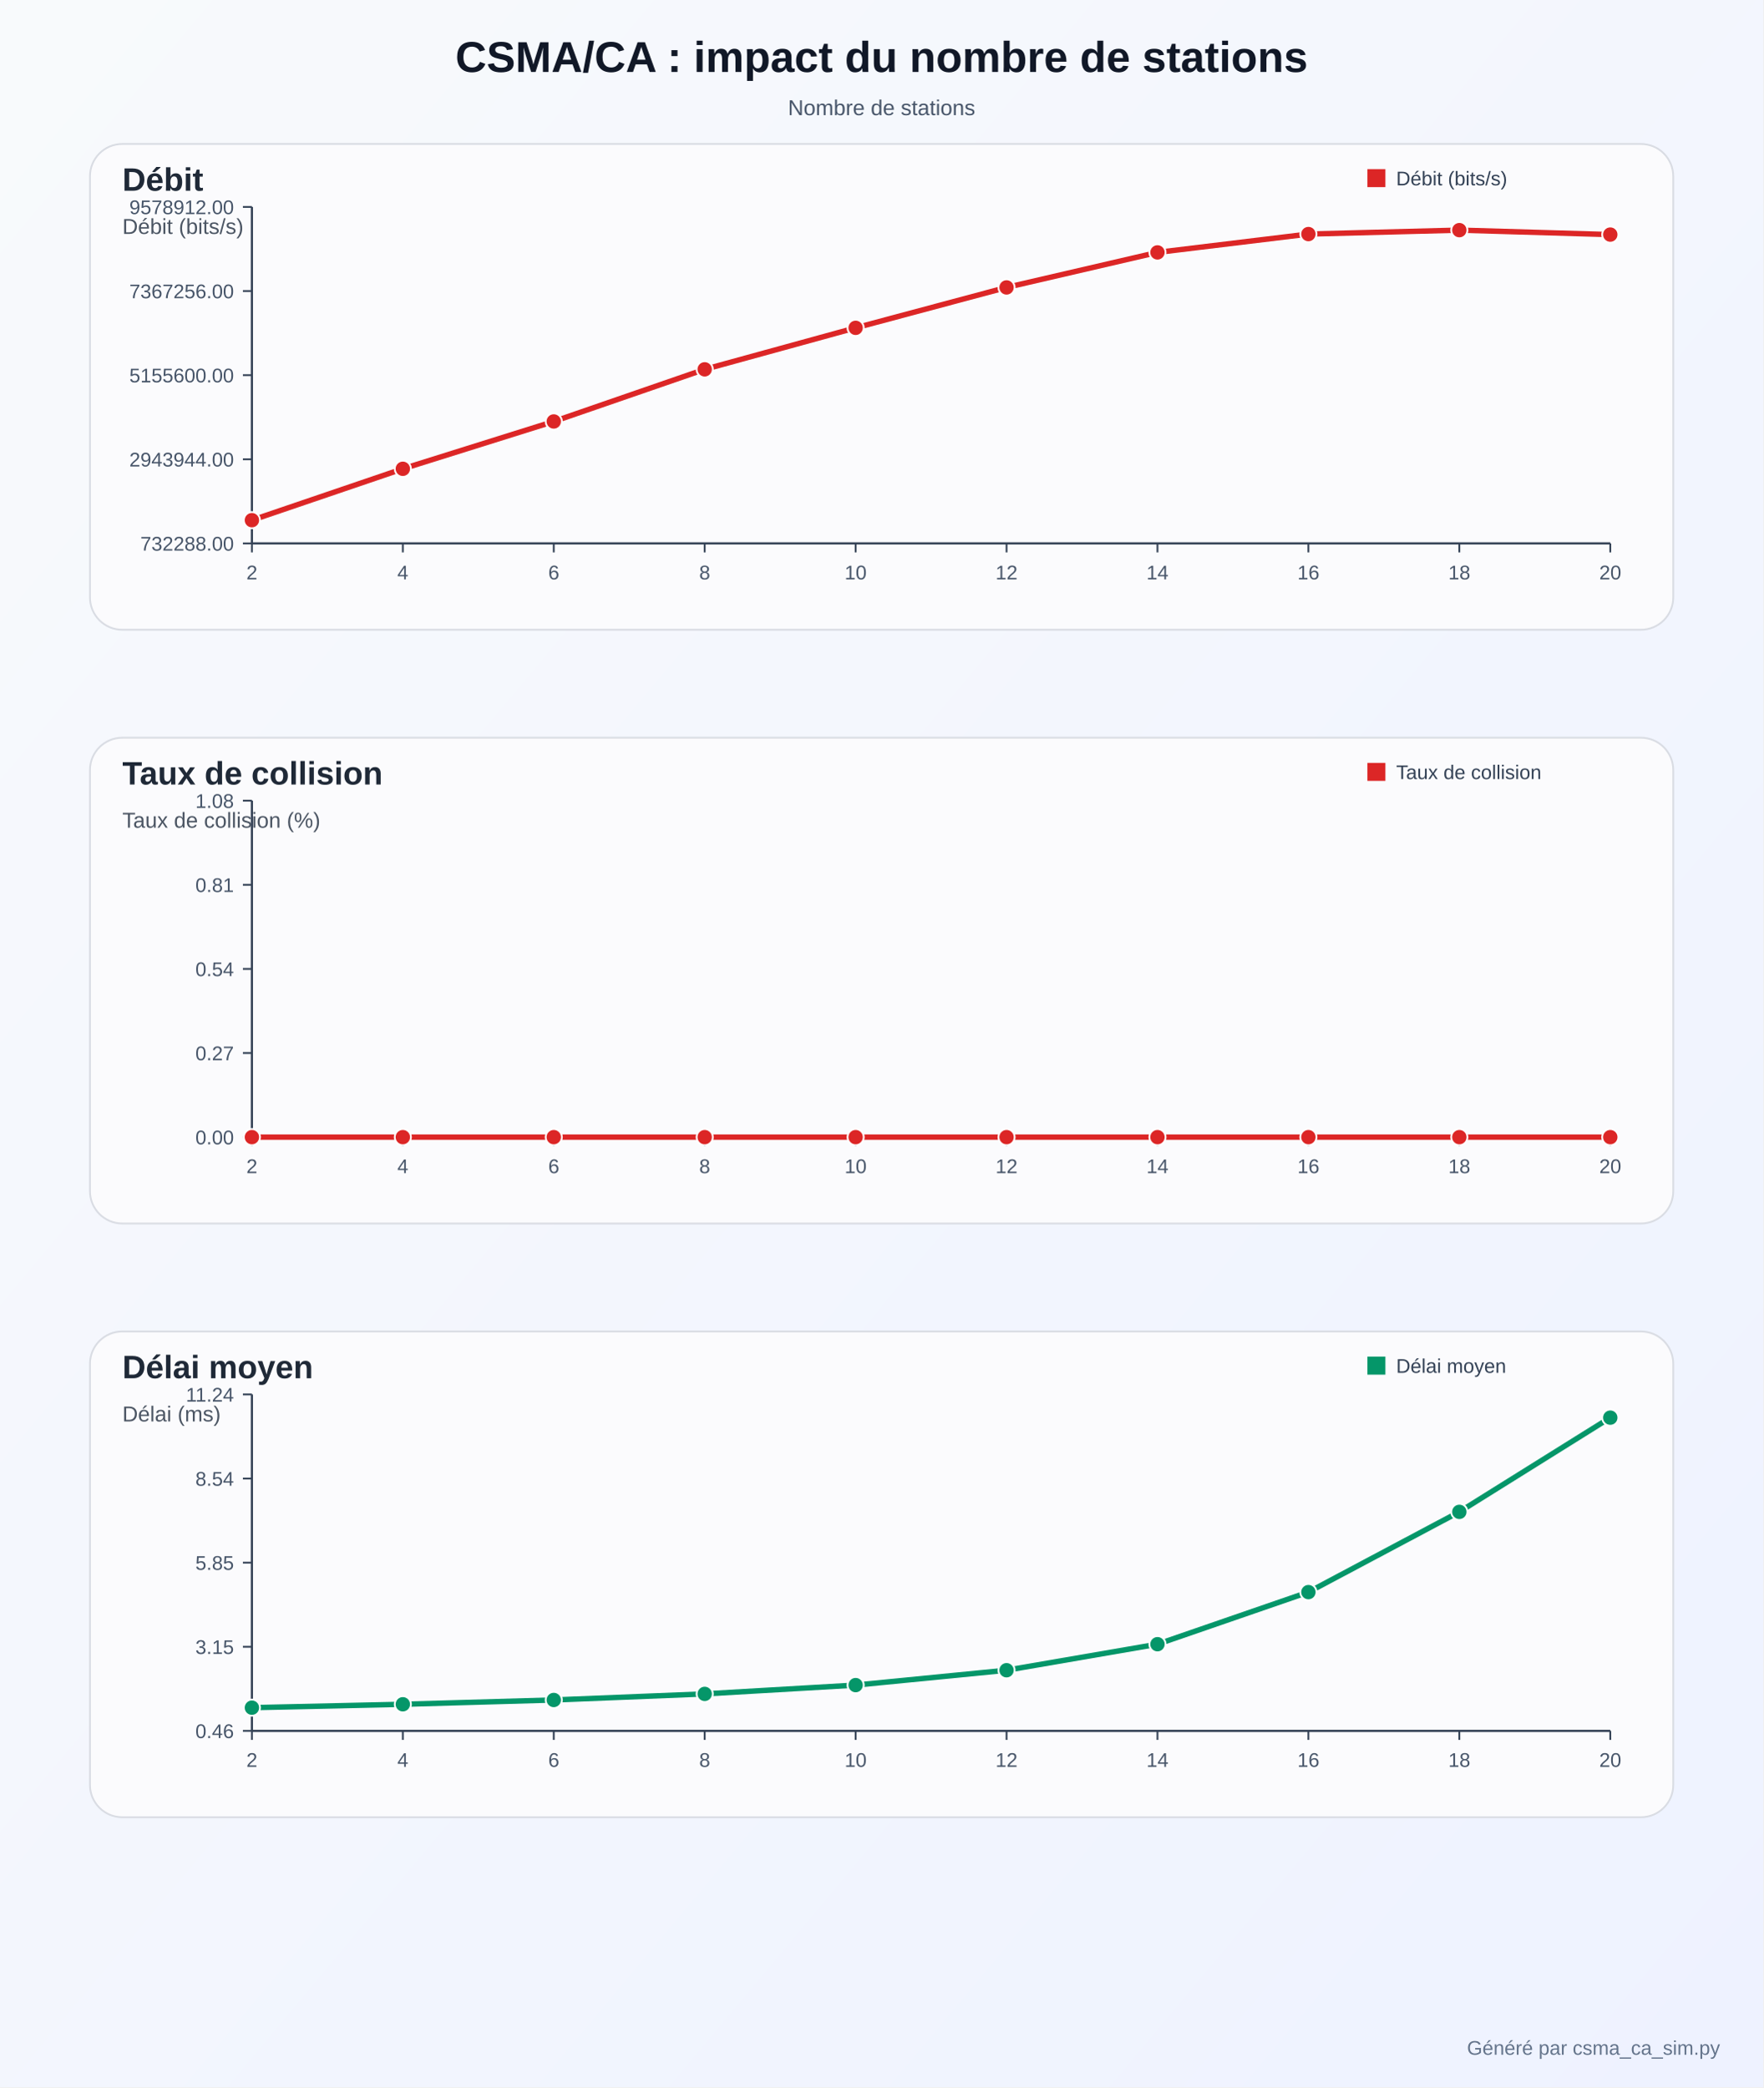
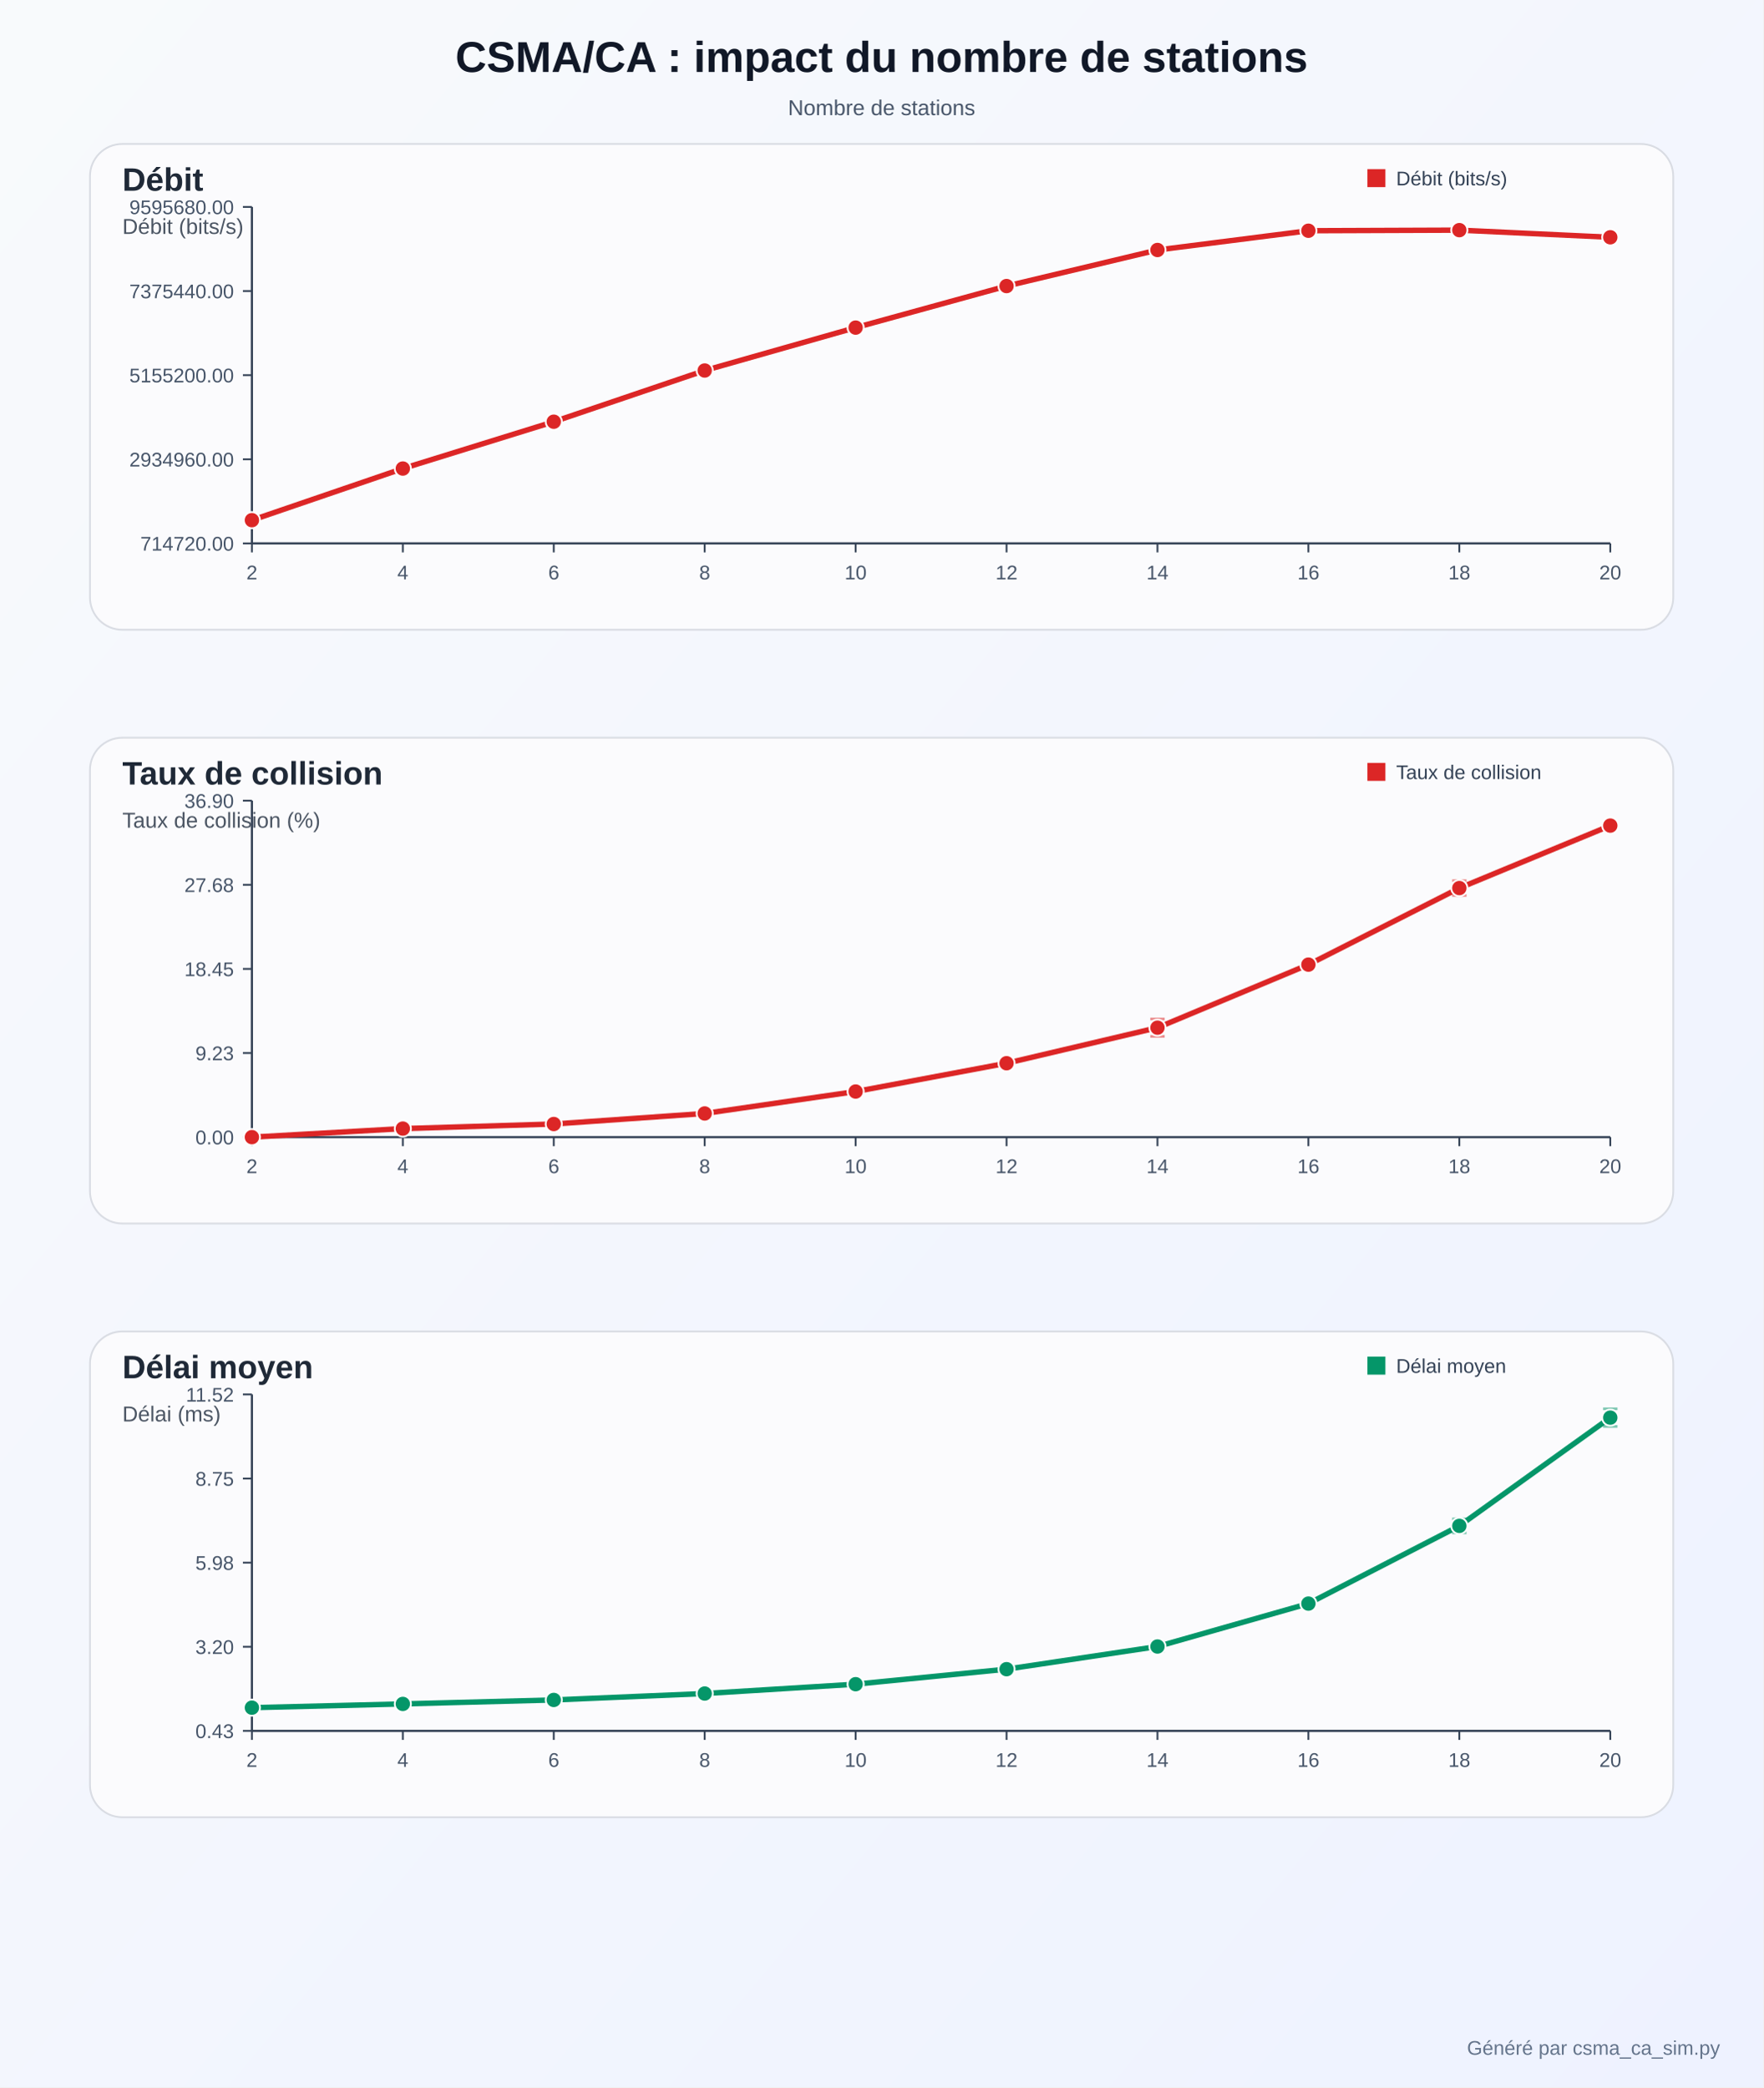
<svg xmlns="http://www.w3.org/2000/svg" width="980" height="1160" viewBox="0 0 980 1160">
  <defs>
    <linearGradient id="bg" x1="0" y1="0" x2="1" y2="1">
      <stop offset="0%" stop-color="#f8fafc" />
      <stop offset="100%" stop-color="#eef2ff" />
    </linearGradient>
  </defs>
  <rect width="100%" height="100%" fill="url(#bg)" />
  <text x="490.0" y="40" text-anchor="middle" font-family="Arial, Helvetica, sans-serif" font-size="24" font-weight="700" fill="#111827">CSMA/CA : impact du nombre de stations</text>
  <text x="490.0" y="64" text-anchor="middle" font-family="Arial, Helvetica, sans-serif" font-size="12" fill="#475569">Nombre de stations</text>
  <rect x="50" y="80" width="880" height="270" rx="18" fill="#fbfbfd" stroke="#d9dce3" />
  <text x="68" y="106" font-family="Arial, Helvetica, sans-serif" font-size="18" font-weight="700" fill="#1f2937">Débit</text>
  <text x="68" y="130" font-family="Arial, Helvetica, sans-serif" font-size="12" fill="#4b5563">Débit (bits/s)</text>
  <line x1="140" y1="302" x2="895" y2="302" stroke="#334155" stroke-width="1.2" />
  <line x1="140" y1="115" x2="140" y2="302" stroke="#334155" stroke-width="1.2" />
  <line x1="135" y1="302.0" x2="140" y2="302.0" stroke="#334155" stroke-width="1" />
-   <text x="130" y="306.0" text-anchor="end" font-family="Arial, Helvetica, sans-serif" font-size="11" fill="#475569">732288.00</text>
+   <text x="130" y="306.0" text-anchor="end" font-family="Arial, Helvetica, sans-serif" font-size="11" fill="#475569">714720.00</text>
  <line x1="135" y1="255.25" x2="140" y2="255.25" stroke="#334155" stroke-width="1" />
-   <text x="130" y="259.25" text-anchor="end" font-family="Arial, Helvetica, sans-serif" font-size="11" fill="#475569">2943944.00</text>
+   <text x="130" y="259.25" text-anchor="end" font-family="Arial, Helvetica, sans-serif" font-size="11" fill="#475569">2934960.00</text>
  <line x1="135" y1="208.5" x2="140" y2="208.5" stroke="#334155" stroke-width="1" />
-   <text x="130" y="212.5" text-anchor="end" font-family="Arial, Helvetica, sans-serif" font-size="11" fill="#475569">5155600.00</text>
+   <text x="130" y="212.5" text-anchor="end" font-family="Arial, Helvetica, sans-serif" font-size="11" fill="#475569">5155200.00</text>
  <line x1="135" y1="161.75" x2="140" y2="161.75" stroke="#334155" stroke-width="1" />
-   <text x="130" y="165.75" text-anchor="end" font-family="Arial, Helvetica, sans-serif" font-size="11" fill="#475569">7367256.00</text>
+   <text x="130" y="165.75" text-anchor="end" font-family="Arial, Helvetica, sans-serif" font-size="11" fill="#475569">7375440.00</text>
  <line x1="135" y1="115.0" x2="140" y2="115.0" stroke="#334155" stroke-width="1" />
-   <text x="130" y="119.0" text-anchor="end" font-family="Arial, Helvetica, sans-serif" font-size="11" fill="#475569">9578912.00</text>
+   <text x="130" y="119.0" text-anchor="end" font-family="Arial, Helvetica, sans-serif" font-size="11" fill="#475569">9595680.00</text>
  <line x1="140.0" y1="302" x2="140.0" y2="307" stroke="#334155" stroke-width="1" />
  <text x="140.0" y="322" text-anchor="middle" font-family="Arial, Helvetica, sans-serif" font-size="11" fill="#475569">2</text>
  <line x1="223.889" y1="302" x2="223.889" y2="307" stroke="#334155" stroke-width="1" />
  <text x="223.889" y="322" text-anchor="middle" font-family="Arial, Helvetica, sans-serif" font-size="11" fill="#475569">4</text>
  <line x1="307.778" y1="302" x2="307.778" y2="307" stroke="#334155" stroke-width="1" />
  <text x="307.778" y="322" text-anchor="middle" font-family="Arial, Helvetica, sans-serif" font-size="11" fill="#475569">6</text>
  <line x1="391.667" y1="302" x2="391.667" y2="307" stroke="#334155" stroke-width="1" />
  <text x="391.667" y="322" text-anchor="middle" font-family="Arial, Helvetica, sans-serif" font-size="11" fill="#475569">8</text>
  <line x1="475.556" y1="302" x2="475.556" y2="307" stroke="#334155" stroke-width="1" />
  <text x="475.556" y="322" text-anchor="middle" font-family="Arial, Helvetica, sans-serif" font-size="11" fill="#475569">10</text>
  <line x1="559.444" y1="302" x2="559.444" y2="307" stroke="#334155" stroke-width="1" />
  <text x="559.444" y="322" text-anchor="middle" font-family="Arial, Helvetica, sans-serif" font-size="11" fill="#475569">12</text>
  <line x1="643.333" y1="302" x2="643.333" y2="307" stroke="#334155" stroke-width="1" />
  <text x="643.333" y="322" text-anchor="middle" font-family="Arial, Helvetica, sans-serif" font-size="11" fill="#475569">14</text>
  <line x1="727.222" y1="302" x2="727.222" y2="307" stroke="#334155" stroke-width="1" />
  <text x="727.222" y="322" text-anchor="middle" font-family="Arial, Helvetica, sans-serif" font-size="11" fill="#475569">16</text>
  <line x1="811.111" y1="302" x2="811.111" y2="307" stroke="#334155" stroke-width="1" />
  <text x="811.111" y="322" text-anchor="middle" font-family="Arial, Helvetica, sans-serif" font-size="11" fill="#475569">18</text>
  <line x1="895.0" y1="302" x2="895.0" y2="307" stroke="#334155" stroke-width="1" />
  <text x="895.0" y="322" text-anchor="middle" font-family="Arial, Helvetica, sans-serif" font-size="11" fill="#475569">20</text>
-   <polyline fill="none" stroke="#dc2626" stroke-width="3" points="140.00,289.10 223.89,260.54 307.78,234.23 391.67,205.26 475.56,182.20 559.44,159.74 643.33,140.27 727.22,130.08 811.11,127.90 895.00,130.37" />
+   <polyline fill="none" stroke="#dc2626" stroke-width="3" points="140.00,289.10 223.89,260.40 307.78,234.37 391.67,205.91 475.56,182.07 559.44,158.98 643.33,138.93 727.22,128.23 811.11,127.90 895.00,131.87" />
+   <line x1="140.00" y1="287.62" x2="140.00" y2="290.59" stroke="#dc2626" stroke-width="1.5" opacity="0.5" />
+   <line x1="136.00" y1="287.62" x2="144.00" y2="287.62" stroke="#dc2626" stroke-width="1.5" opacity="0.5" />
+   <line x1="136.00" y1="290.59" x2="144.00" y2="290.59" stroke="#dc2626" stroke-width="1.5" opacity="0.5" />
+   <line x1="223.89" y1="259.47" x2="223.89" y2="261.33" stroke="#dc2626" stroke-width="1.5" opacity="0.5" />
+   <line x1="219.89" y1="259.47" x2="227.89" y2="259.47" stroke="#dc2626" stroke-width="1.5" opacity="0.5" />
+   <line x1="219.89" y1="261.33" x2="227.89" y2="261.33" stroke="#dc2626" stroke-width="1.5" opacity="0.5" />
+   <line x1="307.78" y1="232.47" x2="307.78" y2="236.28" stroke="#dc2626" stroke-width="1.5" opacity="0.5" />
+   <line x1="303.78" y1="232.47" x2="311.78" y2="232.47" stroke="#dc2626" stroke-width="1.5" opacity="0.5" />
+   <line x1="303.78" y1="236.28" x2="311.78" y2="236.28" stroke="#dc2626" stroke-width="1.5" opacity="0.5" />
+   <line x1="391.67" y1="204.05" x2="391.67" y2="207.76" stroke="#dc2626" stroke-width="1.5" opacity="0.5" />
+   <line x1="387.67" y1="204.05" x2="395.67" y2="204.05" stroke="#dc2626" stroke-width="1.5" opacity="0.5" />
+   <line x1="387.67" y1="207.76" x2="395.67" y2="207.76" stroke="#dc2626" stroke-width="1.5" opacity="0.5" />
+   <line x1="475.56" y1="180.85" x2="475.56" y2="183.29" stroke="#dc2626" stroke-width="1.5" opacity="0.5" />
+   <line x1="471.56" y1="180.85" x2="479.56" y2="180.85" stroke="#dc2626" stroke-width="1.5" opacity="0.5" />
+   <line x1="471.56" y1="183.29" x2="479.56" y2="183.29" stroke="#dc2626" stroke-width="1.5" opacity="0.5" />
+   <line x1="559.44" y1="157.84" x2="559.44" y2="160.12" stroke="#dc2626" stroke-width="1.5" opacity="0.5" />
+   <line x1="555.44" y1="157.84" x2="563.44" y2="157.84" stroke="#dc2626" stroke-width="1.5" opacity="0.5" />
+   <line x1="555.44" y1="160.12" x2="563.44" y2="160.12" stroke="#dc2626" stroke-width="1.5" opacity="0.5" />
+   <line x1="643.33" y1="137.33" x2="643.33" y2="140.53" stroke="#dc2626" stroke-width="1.5" opacity="0.5" />
+   <line x1="639.33" y1="137.33" x2="647.33" y2="137.33" stroke="#dc2626" stroke-width="1.5" opacity="0.5" />
+   <line x1="639.33" y1="140.53" x2="647.33" y2="140.53" stroke="#dc2626" stroke-width="1.5" opacity="0.5" />
+   <line x1="727.22" y1="128.01" x2="727.22" y2="128.46" stroke="#dc2626" stroke-width="1.5" opacity="0.5" />
+   <line x1="723.22" y1="128.01" x2="731.22" y2="128.01" stroke="#dc2626" stroke-width="1.5" opacity="0.5" />
+   <line x1="723.22" y1="128.46" x2="731.22" y2="128.46" stroke="#dc2626" stroke-width="1.5" opacity="0.5" />
+   <line x1="811.11" y1="126.57" x2="811.11" y2="129.22" stroke="#dc2626" stroke-width="1.5" opacity="0.5" />
+   <line x1="807.11" y1="126.57" x2="815.11" y2="126.57" stroke="#dc2626" stroke-width="1.5" opacity="0.5" />
+   <line x1="807.11" y1="129.22" x2="815.11" y2="129.22" stroke="#dc2626" stroke-width="1.5" opacity="0.5" />
+   <line x1="895.00" y1="131.32" x2="895.00" y2="132.42" stroke="#dc2626" stroke-width="1.5" opacity="0.5" />
+   <line x1="891.00" y1="131.32" x2="899.00" y2="131.32" stroke="#dc2626" stroke-width="1.5" opacity="0.5" />
+   <line x1="891.00" y1="132.42" x2="899.00" y2="132.42" stroke="#dc2626" stroke-width="1.5" opacity="0.5" />
  <circle cx="140.00" cy="289.10" r="4.5" fill="#dc2626" stroke="#ffffff" stroke-width="1" />
-   <circle cx="223.89" cy="260.54" r="4.5" fill="#dc2626" stroke="#ffffff" stroke-width="1" />
-   <circle cx="307.78" cy="234.23" r="4.5" fill="#dc2626" stroke="#ffffff" stroke-width="1" />
-   <circle cx="391.67" cy="205.26" r="4.5" fill="#dc2626" stroke="#ffffff" stroke-width="1" />
-   <circle cx="475.56" cy="182.20" r="4.5" fill="#dc2626" stroke="#ffffff" stroke-width="1" />
-   <circle cx="559.44" cy="159.74" r="4.5" fill="#dc2626" stroke="#ffffff" stroke-width="1" />
-   <circle cx="643.33" cy="140.27" r="4.5" fill="#dc2626" stroke="#ffffff" stroke-width="1" />
-   <circle cx="727.22" cy="130.08" r="4.5" fill="#dc2626" stroke="#ffffff" stroke-width="1" />
+   <circle cx="223.89" cy="260.40" r="4.5" fill="#dc2626" stroke="#ffffff" stroke-width="1" />
+   <circle cx="307.78" cy="234.37" r="4.5" fill="#dc2626" stroke="#ffffff" stroke-width="1" />
+   <circle cx="391.67" cy="205.91" r="4.5" fill="#dc2626" stroke="#ffffff" stroke-width="1" />
+   <circle cx="475.56" cy="182.07" r="4.5" fill="#dc2626" stroke="#ffffff" stroke-width="1" />
+   <circle cx="559.44" cy="158.98" r="4.5" fill="#dc2626" stroke="#ffffff" stroke-width="1" />
+   <circle cx="643.33" cy="138.93" r="4.5" fill="#dc2626" stroke="#ffffff" stroke-width="1" />
+   <circle cx="727.22" cy="128.23" r="4.5" fill="#dc2626" stroke="#ffffff" stroke-width="1" />
  <circle cx="811.11" cy="127.90" r="4.5" fill="#dc2626" stroke="#ffffff" stroke-width="1" />
-   <circle cx="895.00" cy="130.37" r="4.5" fill="#dc2626" stroke="#ffffff" stroke-width="1" />
+   <circle cx="895.00" cy="131.87" r="4.5" fill="#dc2626" stroke="#ffffff" stroke-width="1" />
  <rect x="760" y="94" width="10" height="10" fill="#dc2626" />
  <text x="776" y="103" font-family="Arial, Helvetica, sans-serif" font-size="11" fill="#334155">Débit (bits/s)</text>
  <rect x="50" y="410" width="880" height="270" rx="18" fill="#fbfbfd" stroke="#d9dce3" />
  <text x="68" y="436" font-family="Arial, Helvetica, sans-serif" font-size="18" font-weight="700" fill="#1f2937">Taux de collision</text>
  <text x="68" y="460" font-family="Arial, Helvetica, sans-serif" font-size="12" fill="#4b5563">Taux de collision (%)</text>
  <line x1="140" y1="632" x2="895" y2="632" stroke="#334155" stroke-width="1.2" />
  <line x1="140" y1="445" x2="140" y2="632" stroke="#334155" stroke-width="1.2" />
  <line x1="135" y1="632.0" x2="140" y2="632.0" stroke="#334155" stroke-width="1" />
  <text x="130" y="636.0" text-anchor="end" font-family="Arial, Helvetica, sans-serif" font-size="11" fill="#475569">0.00</text>
  <line x1="135" y1="585.25" x2="140" y2="585.25" stroke="#334155" stroke-width="1" />
-   <text x="130" y="589.25" text-anchor="end" font-family="Arial, Helvetica, sans-serif" font-size="11" fill="#475569">0.27</text>
+   <text x="130" y="589.25" text-anchor="end" font-family="Arial, Helvetica, sans-serif" font-size="11" fill="#475569">9.23</text>
  <line x1="135" y1="538.5" x2="140" y2="538.5" stroke="#334155" stroke-width="1" />
-   <text x="130" y="542.5" text-anchor="end" font-family="Arial, Helvetica, sans-serif" font-size="11" fill="#475569">0.54</text>
+   <text x="130" y="542.5" text-anchor="end" font-family="Arial, Helvetica, sans-serif" font-size="11" fill="#475569">18.45</text>
  <line x1="135" y1="491.75" x2="140" y2="491.75" stroke="#334155" stroke-width="1" />
-   <text x="130" y="495.75" text-anchor="end" font-family="Arial, Helvetica, sans-serif" font-size="11" fill="#475569">0.81</text>
+   <text x="130" y="495.75" text-anchor="end" font-family="Arial, Helvetica, sans-serif" font-size="11" fill="#475569">27.68</text>
  <line x1="135" y1="445.0" x2="140" y2="445.0" stroke="#334155" stroke-width="1" />
-   <text x="130" y="449.0" text-anchor="end" font-family="Arial, Helvetica, sans-serif" font-size="11" fill="#475569">1.08</text>
+   <text x="130" y="449.0" text-anchor="end" font-family="Arial, Helvetica, sans-serif" font-size="11" fill="#475569">36.90</text>
  <line x1="140.0" y1="632" x2="140.0" y2="637" stroke="#334155" stroke-width="1" />
  <text x="140.0" y="652" text-anchor="middle" font-family="Arial, Helvetica, sans-serif" font-size="11" fill="#475569">2</text>
  <line x1="223.889" y1="632" x2="223.889" y2="637" stroke="#334155" stroke-width="1" />
  <text x="223.889" y="652" text-anchor="middle" font-family="Arial, Helvetica, sans-serif" font-size="11" fill="#475569">4</text>
  <line x1="307.778" y1="632" x2="307.778" y2="637" stroke="#334155" stroke-width="1" />
  <text x="307.778" y="652" text-anchor="middle" font-family="Arial, Helvetica, sans-serif" font-size="11" fill="#475569">6</text>
  <line x1="391.667" y1="632" x2="391.667" y2="637" stroke="#334155" stroke-width="1" />
  <text x="391.667" y="652" text-anchor="middle" font-family="Arial, Helvetica, sans-serif" font-size="11" fill="#475569">8</text>
  <line x1="475.556" y1="632" x2="475.556" y2="637" stroke="#334155" stroke-width="1" />
  <text x="475.556" y="652" text-anchor="middle" font-family="Arial, Helvetica, sans-serif" font-size="11" fill="#475569">10</text>
  <line x1="559.444" y1="632" x2="559.444" y2="637" stroke="#334155" stroke-width="1" />
  <text x="559.444" y="652" text-anchor="middle" font-family="Arial, Helvetica, sans-serif" font-size="11" fill="#475569">12</text>
  <line x1="643.333" y1="632" x2="643.333" y2="637" stroke="#334155" stroke-width="1" />
  <text x="643.333" y="652" text-anchor="middle" font-family="Arial, Helvetica, sans-serif" font-size="11" fill="#475569">14</text>
  <line x1="727.222" y1="632" x2="727.222" y2="637" stroke="#334155" stroke-width="1" />
  <text x="727.222" y="652" text-anchor="middle" font-family="Arial, Helvetica, sans-serif" font-size="11" fill="#475569">16</text>
  <line x1="811.111" y1="632" x2="811.111" y2="637" stroke="#334155" stroke-width="1" />
  <text x="811.111" y="652" text-anchor="middle" font-family="Arial, Helvetica, sans-serif" font-size="11" fill="#475569">18</text>
  <line x1="895.0" y1="632" x2="895.0" y2="637" stroke="#334155" stroke-width="1" />
  <text x="895.0" y="652" text-anchor="middle" font-family="Arial, Helvetica, sans-serif" font-size="11" fill="#475569">20</text>
-   <polyline fill="none" stroke="#dc2626" stroke-width="3" points="140.00,632.00 223.89,632.00 307.78,632.00 391.67,632.00 475.56,632.00 559.44,632.00 643.33,632.00 727.22,632.00 811.11,632.00 895.00,632.00" />
+   <polyline fill="none" stroke="#dc2626" stroke-width="3" points="140.00,632.00 223.89,627.25 307.78,624.70 391.67,618.84 475.56,606.65 559.44,590.92 643.33,571.16 727.22,536.12 811.11,493.57 895.00,458.85" />
+   <line x1="223.89" y1="625.65" x2="223.89" y2="628.85" stroke="#dc2626" stroke-width="1.5" opacity="0.5" />
+   <line x1="219.89" y1="625.65" x2="227.89" y2="625.65" stroke="#dc2626" stroke-width="1.5" opacity="0.5" />
+   <line x1="219.89" y1="628.85" x2="227.89" y2="628.85" stroke="#dc2626" stroke-width="1.5" opacity="0.5" />
+   <line x1="307.78" y1="623.55" x2="307.78" y2="625.85" stroke="#dc2626" stroke-width="1.5" opacity="0.5" />
+   <line x1="303.78" y1="623.55" x2="311.78" y2="623.55" stroke="#dc2626" stroke-width="1.5" opacity="0.5" />
+   <line x1="303.78" y1="625.85" x2="311.78" y2="625.85" stroke="#dc2626" stroke-width="1.5" opacity="0.5" />
+   <line x1="391.67" y1="617.30" x2="391.67" y2="620.38" stroke="#dc2626" stroke-width="1.5" opacity="0.5" />
+   <line x1="387.67" y1="617.30" x2="395.67" y2="617.30" stroke="#dc2626" stroke-width="1.5" opacity="0.5" />
+   <line x1="387.67" y1="620.38" x2="395.67" y2="620.38" stroke="#dc2626" stroke-width="1.5" opacity="0.5" />
+   <line x1="475.56" y1="604.52" x2="475.56" y2="608.78" stroke="#dc2626" stroke-width="1.5" opacity="0.5" />
+   <line x1="471.56" y1="604.52" x2="479.56" y2="604.52" stroke="#dc2626" stroke-width="1.5" opacity="0.5" />
+   <line x1="471.56" y1="608.78" x2="479.56" y2="608.78" stroke="#dc2626" stroke-width="1.5" opacity="0.5" />
+   <line x1="559.44" y1="590.05" x2="559.44" y2="591.79" stroke="#dc2626" stroke-width="1.5" opacity="0.5" />
+   <line x1="555.44" y1="590.05" x2="563.44" y2="590.05" stroke="#dc2626" stroke-width="1.5" opacity="0.5" />
+   <line x1="555.44" y1="591.79" x2="563.44" y2="591.79" stroke="#dc2626" stroke-width="1.5" opacity="0.5" />
+   <line x1="643.33" y1="566.34" x2="643.33" y2="575.98" stroke="#dc2626" stroke-width="1.5" opacity="0.5" />
+   <line x1="639.33" y1="566.34" x2="647.33" y2="566.34" stroke="#dc2626" stroke-width="1.5" opacity="0.5" />
+   <line x1="639.33" y1="575.98" x2="647.33" y2="575.98" stroke="#dc2626" stroke-width="1.5" opacity="0.5" />
+   <line x1="727.22" y1="534.17" x2="727.22" y2="538.07" stroke="#dc2626" stroke-width="1.5" opacity="0.5" />
+   <line x1="723.22" y1="534.17" x2="731.22" y2="534.17" stroke="#dc2626" stroke-width="1.5" opacity="0.5" />
+   <line x1="723.22" y1="538.07" x2="731.22" y2="538.07" stroke="#dc2626" stroke-width="1.5" opacity="0.5" />
+   <line x1="811.11" y1="489.45" x2="811.11" y2="497.69" stroke="#dc2626" stroke-width="1.5" opacity="0.5" />
+   <line x1="807.11" y1="489.45" x2="815.11" y2="489.45" stroke="#dc2626" stroke-width="1.5" opacity="0.5" />
+   <line x1="807.11" y1="497.69" x2="815.11" y2="497.69" stroke="#dc2626" stroke-width="1.5" opacity="0.5" />
+   <line x1="895.00" y1="457.25" x2="895.00" y2="460.46" stroke="#dc2626" stroke-width="1.5" opacity="0.5" />
+   <line x1="891.00" y1="457.25" x2="899.00" y2="457.25" stroke="#dc2626" stroke-width="1.5" opacity="0.5" />
+   <line x1="891.00" y1="460.46" x2="899.00" y2="460.46" stroke="#dc2626" stroke-width="1.5" opacity="0.5" />
  <circle cx="140.00" cy="632.00" r="4.5" fill="#dc2626" stroke="#ffffff" stroke-width="1" />
-   <circle cx="223.89" cy="632.00" r="4.5" fill="#dc2626" stroke="#ffffff" stroke-width="1" />
-   <circle cx="307.78" cy="632.00" r="4.5" fill="#dc2626" stroke="#ffffff" stroke-width="1" />
-   <circle cx="391.67" cy="632.00" r="4.5" fill="#dc2626" stroke="#ffffff" stroke-width="1" />
-   <circle cx="475.56" cy="632.00" r="4.5" fill="#dc2626" stroke="#ffffff" stroke-width="1" />
-   <circle cx="559.44" cy="632.00" r="4.5" fill="#dc2626" stroke="#ffffff" stroke-width="1" />
-   <circle cx="643.33" cy="632.00" r="4.5" fill="#dc2626" stroke="#ffffff" stroke-width="1" />
-   <circle cx="727.22" cy="632.00" r="4.5" fill="#dc2626" stroke="#ffffff" stroke-width="1" />
-   <circle cx="811.11" cy="632.00" r="4.5" fill="#dc2626" stroke="#ffffff" stroke-width="1" />
-   <circle cx="895.00" cy="632.00" r="4.5" fill="#dc2626" stroke="#ffffff" stroke-width="1" />
+   <circle cx="223.89" cy="627.25" r="4.5" fill="#dc2626" stroke="#ffffff" stroke-width="1" />
+   <circle cx="307.78" cy="624.70" r="4.5" fill="#dc2626" stroke="#ffffff" stroke-width="1" />
+   <circle cx="391.67" cy="618.84" r="4.5" fill="#dc2626" stroke="#ffffff" stroke-width="1" />
+   <circle cx="475.56" cy="606.65" r="4.5" fill="#dc2626" stroke="#ffffff" stroke-width="1" />
+   <circle cx="559.44" cy="590.92" r="4.5" fill="#dc2626" stroke="#ffffff" stroke-width="1" />
+   <circle cx="643.33" cy="571.16" r="4.5" fill="#dc2626" stroke="#ffffff" stroke-width="1" />
+   <circle cx="727.22" cy="536.12" r="4.5" fill="#dc2626" stroke="#ffffff" stroke-width="1" />
+   <circle cx="811.11" cy="493.57" r="4.5" fill="#dc2626" stroke="#ffffff" stroke-width="1" />
+   <circle cx="895.00" cy="458.85" r="4.5" fill="#dc2626" stroke="#ffffff" stroke-width="1" />
  <rect x="760" y="424" width="10" height="10" fill="#dc2626" />
  <text x="776" y="433" font-family="Arial, Helvetica, sans-serif" font-size="11" fill="#334155">Taux de collision</text>
  <rect x="50" y="740" width="880" height="270" rx="18" fill="#fbfbfd" stroke="#d9dce3" />
  <text x="68" y="766" font-family="Arial, Helvetica, sans-serif" font-size="18" font-weight="700" fill="#1f2937">Délai moyen</text>
  <text x="68" y="790" font-family="Arial, Helvetica, sans-serif" font-size="12" fill="#4b5563">Délai (ms)</text>
  <line x1="140" y1="962" x2="895" y2="962" stroke="#334155" stroke-width="1.2" />
  <line x1="140" y1="775" x2="140" y2="962" stroke="#334155" stroke-width="1.2" />
  <line x1="135" y1="962.0" x2="140" y2="962.0" stroke="#334155" stroke-width="1" />
-   <text x="130" y="966.0" text-anchor="end" font-family="Arial, Helvetica, sans-serif" font-size="11" fill="#475569">0.46</text>
+   <text x="130" y="966.0" text-anchor="end" font-family="Arial, Helvetica, sans-serif" font-size="11" fill="#475569">0.43</text>
  <line x1="135" y1="915.25" x2="140" y2="915.25" stroke="#334155" stroke-width="1" />
-   <text x="130" y="919.25" text-anchor="end" font-family="Arial, Helvetica, sans-serif" font-size="11" fill="#475569">3.15</text>
+   <text x="130" y="919.25" text-anchor="end" font-family="Arial, Helvetica, sans-serif" font-size="11" fill="#475569">3.20</text>
  <line x1="135" y1="868.5" x2="140" y2="868.5" stroke="#334155" stroke-width="1" />
-   <text x="130" y="872.5" text-anchor="end" font-family="Arial, Helvetica, sans-serif" font-size="11" fill="#475569">5.85</text>
+   <text x="130" y="872.5" text-anchor="end" font-family="Arial, Helvetica, sans-serif" font-size="11" fill="#475569">5.98</text>
  <line x1="135" y1="821.75" x2="140" y2="821.75" stroke="#334155" stroke-width="1" />
-   <text x="130" y="825.75" text-anchor="end" font-family="Arial, Helvetica, sans-serif" font-size="11" fill="#475569">8.54</text>
+   <text x="130" y="825.75" text-anchor="end" font-family="Arial, Helvetica, sans-serif" font-size="11" fill="#475569">8.75</text>
  <line x1="135" y1="775.0" x2="140" y2="775.0" stroke="#334155" stroke-width="1" />
-   <text x="130" y="779.0" text-anchor="end" font-family="Arial, Helvetica, sans-serif" font-size="11" fill="#475569">11.24</text>
+   <text x="130" y="779.0" text-anchor="end" font-family="Arial, Helvetica, sans-serif" font-size="11" fill="#475569">11.52</text>
  <line x1="140.0" y1="962" x2="140.0" y2="967" stroke="#334155" stroke-width="1" />
  <text x="140.0" y="982" text-anchor="middle" font-family="Arial, Helvetica, sans-serif" font-size="11" fill="#475569">2</text>
  <line x1="223.889" y1="962" x2="223.889" y2="967" stroke="#334155" stroke-width="1" />
  <text x="223.889" y="982" text-anchor="middle" font-family="Arial, Helvetica, sans-serif" font-size="11" fill="#475569">4</text>
  <line x1="307.778" y1="962" x2="307.778" y2="967" stroke="#334155" stroke-width="1" />
  <text x="307.778" y="982" text-anchor="middle" font-family="Arial, Helvetica, sans-serif" font-size="11" fill="#475569">6</text>
  <line x1="391.667" y1="962" x2="391.667" y2="967" stroke="#334155" stroke-width="1" />
  <text x="391.667" y="982" text-anchor="middle" font-family="Arial, Helvetica, sans-serif" font-size="11" fill="#475569">8</text>
  <line x1="475.556" y1="962" x2="475.556" y2="967" stroke="#334155" stroke-width="1" />
  <text x="475.556" y="982" text-anchor="middle" font-family="Arial, Helvetica, sans-serif" font-size="11" fill="#475569">10</text>
  <line x1="559.444" y1="962" x2="559.444" y2="967" stroke="#334155" stroke-width="1" />
  <text x="559.444" y="982" text-anchor="middle" font-family="Arial, Helvetica, sans-serif" font-size="11" fill="#475569">12</text>
  <line x1="643.333" y1="962" x2="643.333" y2="967" stroke="#334155" stroke-width="1" />
  <text x="643.333" y="982" text-anchor="middle" font-family="Arial, Helvetica, sans-serif" font-size="11" fill="#475569">14</text>
  <line x1="727.222" y1="962" x2="727.222" y2="967" stroke="#334155" stroke-width="1" />
  <text x="727.222" y="982" text-anchor="middle" font-family="Arial, Helvetica, sans-serif" font-size="11" fill="#475569">16</text>
  <line x1="811.111" y1="962" x2="811.111" y2="967" stroke="#334155" stroke-width="1" />
  <text x="811.111" y="982" text-anchor="middle" font-family="Arial, Helvetica, sans-serif" font-size="11" fill="#475569">18</text>
  <line x1="895.0" y1="962" x2="895.0" y2="967" stroke="#334155" stroke-width="1" />
  <text x="895.0" y="982" text-anchor="middle" font-family="Arial, Helvetica, sans-serif" font-size="11" fill="#475569">20</text>
-   <polyline fill="none" stroke="#059669" stroke-width="3" points="140.00,949.10 223.89,947.21 307.78,944.82 391.67,941.44 475.56,936.55 559.44,928.29 643.33,913.82 727.22,884.87 811.11,840.27 895.00,787.90" />
+   <polyline fill="none" stroke="#059669" stroke-width="3" points="140.00,949.10 223.89,947.01 307.78,944.80 391.67,941.24 475.56,936.04 559.44,927.70 643.33,915.11 727.22,891.25 811.11,848.06 895.00,787.90" />
+   <line x1="140.00" y1="949.02" x2="140.00" y2="949.19" stroke="#059669" stroke-width="1.5" opacity="0.5" />
+   <line x1="136.00" y1="949.02" x2="144.00" y2="949.02" stroke="#059669" stroke-width="1.5" opacity="0.5" />
+   <line x1="136.00" y1="949.19" x2="144.00" y2="949.19" stroke="#059669" stroke-width="1.5" opacity="0.5" />
+   <line x1="223.89" y1="946.89" x2="223.89" y2="947.12" stroke="#059669" stroke-width="1.5" opacity="0.5" />
+   <line x1="219.89" y1="946.89" x2="227.89" y2="946.89" stroke="#059669" stroke-width="1.5" opacity="0.5" />
+   <line x1="219.89" y1="947.12" x2="227.89" y2="947.12" stroke="#059669" stroke-width="1.5" opacity="0.5" />
+   <line x1="307.78" y1="944.53" x2="307.78" y2="945.08" stroke="#059669" stroke-width="1.5" opacity="0.5" />
+   <line x1="303.78" y1="944.53" x2="311.78" y2="944.53" stroke="#059669" stroke-width="1.5" opacity="0.5" />
+   <line x1="303.78" y1="945.08" x2="311.78" y2="945.08" stroke="#059669" stroke-width="1.5" opacity="0.5" />
+   <line x1="391.67" y1="940.92" x2="391.67" y2="941.56" stroke="#059669" stroke-width="1.5" opacity="0.5" />
+   <line x1="387.67" y1="940.92" x2="395.67" y2="940.92" stroke="#059669" stroke-width="1.5" opacity="0.5" />
+   <line x1="387.67" y1="941.56" x2="395.67" y2="941.56" stroke="#059669" stroke-width="1.5" opacity="0.5" />
+   <line x1="475.56" y1="935.49" x2="475.56" y2="936.59" stroke="#059669" stroke-width="1.5" opacity="0.5" />
+   <line x1="471.56" y1="935.49" x2="479.56" y2="935.49" stroke="#059669" stroke-width="1.5" opacity="0.5" />
+   <line x1="471.56" y1="936.59" x2="479.56" y2="936.59" stroke="#059669" stroke-width="1.5" opacity="0.5" />
+   <line x1="559.44" y1="927.20" x2="559.44" y2="928.20" stroke="#059669" stroke-width="1.5" opacity="0.5" />
+   <line x1="555.44" y1="927.20" x2="563.44" y2="927.20" stroke="#059669" stroke-width="1.5" opacity="0.5" />
+   <line x1="555.44" y1="928.20" x2="563.44" y2="928.20" stroke="#059669" stroke-width="1.5" opacity="0.5" />
+   <line x1="643.33" y1="912.57" x2="643.33" y2="917.66" stroke="#059669" stroke-width="1.5" opacity="0.5" />
+   <line x1="639.33" y1="912.57" x2="647.33" y2="912.57" stroke="#059669" stroke-width="1.5" opacity="0.5" />
+   <line x1="639.33" y1="917.66" x2="647.33" y2="917.66" stroke="#059669" stroke-width="1.5" opacity="0.5" />
+   <line x1="727.22" y1="889.42" x2="727.22" y2="893.08" stroke="#059669" stroke-width="1.5" opacity="0.5" />
+   <line x1="723.22" y1="889.42" x2="731.22" y2="889.42" stroke="#059669" stroke-width="1.5" opacity="0.5" />
+   <line x1="723.22" y1="893.08" x2="731.22" y2="893.08" stroke="#059669" stroke-width="1.5" opacity="0.5" />
+   <line x1="811.11" y1="844.18" x2="811.11" y2="851.93" stroke="#059669" stroke-width="1.5" opacity="0.5" />
+   <line x1="807.11" y1="844.18" x2="815.11" y2="844.18" stroke="#059669" stroke-width="1.5" opacity="0.5" />
+   <line x1="807.11" y1="851.93" x2="815.11" y2="851.93" stroke="#059669" stroke-width="1.5" opacity="0.5" />
+   <line x1="895.00" y1="782.99" x2="895.00" y2="792.80" stroke="#059669" stroke-width="1.5" opacity="0.5" />
+   <line x1="891.00" y1="782.99" x2="899.00" y2="782.99" stroke="#059669" stroke-width="1.5" opacity="0.5" />
+   <line x1="891.00" y1="792.80" x2="899.00" y2="792.80" stroke="#059669" stroke-width="1.5" opacity="0.5" />
  <circle cx="140.00" cy="949.10" r="4.5" fill="#059669" stroke="#ffffff" stroke-width="1" />
-   <circle cx="223.89" cy="947.21" r="4.5" fill="#059669" stroke="#ffffff" stroke-width="1" />
-   <circle cx="307.78" cy="944.82" r="4.5" fill="#059669" stroke="#ffffff" stroke-width="1" />
-   <circle cx="391.67" cy="941.44" r="4.5" fill="#059669" stroke="#ffffff" stroke-width="1" />
-   <circle cx="475.56" cy="936.55" r="4.5" fill="#059669" stroke="#ffffff" stroke-width="1" />
-   <circle cx="559.44" cy="928.29" r="4.5" fill="#059669" stroke="#ffffff" stroke-width="1" />
-   <circle cx="643.33" cy="913.82" r="4.5" fill="#059669" stroke="#ffffff" stroke-width="1" />
-   <circle cx="727.22" cy="884.87" r="4.5" fill="#059669" stroke="#ffffff" stroke-width="1" />
-   <circle cx="811.11" cy="840.27" r="4.5" fill="#059669" stroke="#ffffff" stroke-width="1" />
+   <circle cx="223.89" cy="947.01" r="4.5" fill="#059669" stroke="#ffffff" stroke-width="1" />
+   <circle cx="307.78" cy="944.80" r="4.5" fill="#059669" stroke="#ffffff" stroke-width="1" />
+   <circle cx="391.67" cy="941.24" r="4.5" fill="#059669" stroke="#ffffff" stroke-width="1" />
+   <circle cx="475.56" cy="936.04" r="4.5" fill="#059669" stroke="#ffffff" stroke-width="1" />
+   <circle cx="559.44" cy="927.70" r="4.5" fill="#059669" stroke="#ffffff" stroke-width="1" />
+   <circle cx="643.33" cy="915.11" r="4.5" fill="#059669" stroke="#ffffff" stroke-width="1" />
+   <circle cx="727.22" cy="891.25" r="4.5" fill="#059669" stroke="#ffffff" stroke-width="1" />
+   <circle cx="811.11" cy="848.06" r="4.5" fill="#059669" stroke="#ffffff" stroke-width="1" />
  <circle cx="895.00" cy="787.90" r="4.5" fill="#059669" stroke="#ffffff" stroke-width="1" />
  <rect x="760" y="754" width="10" height="10" fill="#059669" />
  <text x="776" y="763" font-family="Arial, Helvetica, sans-serif" font-size="11" fill="#334155">Délai moyen</text>
  <text x="956" y="1142" text-anchor="end" font-family="Arial, Helvetica, sans-serif" font-size="11" fill="#64748b">Généré par csma_ca_sim.py</text>
</svg>
